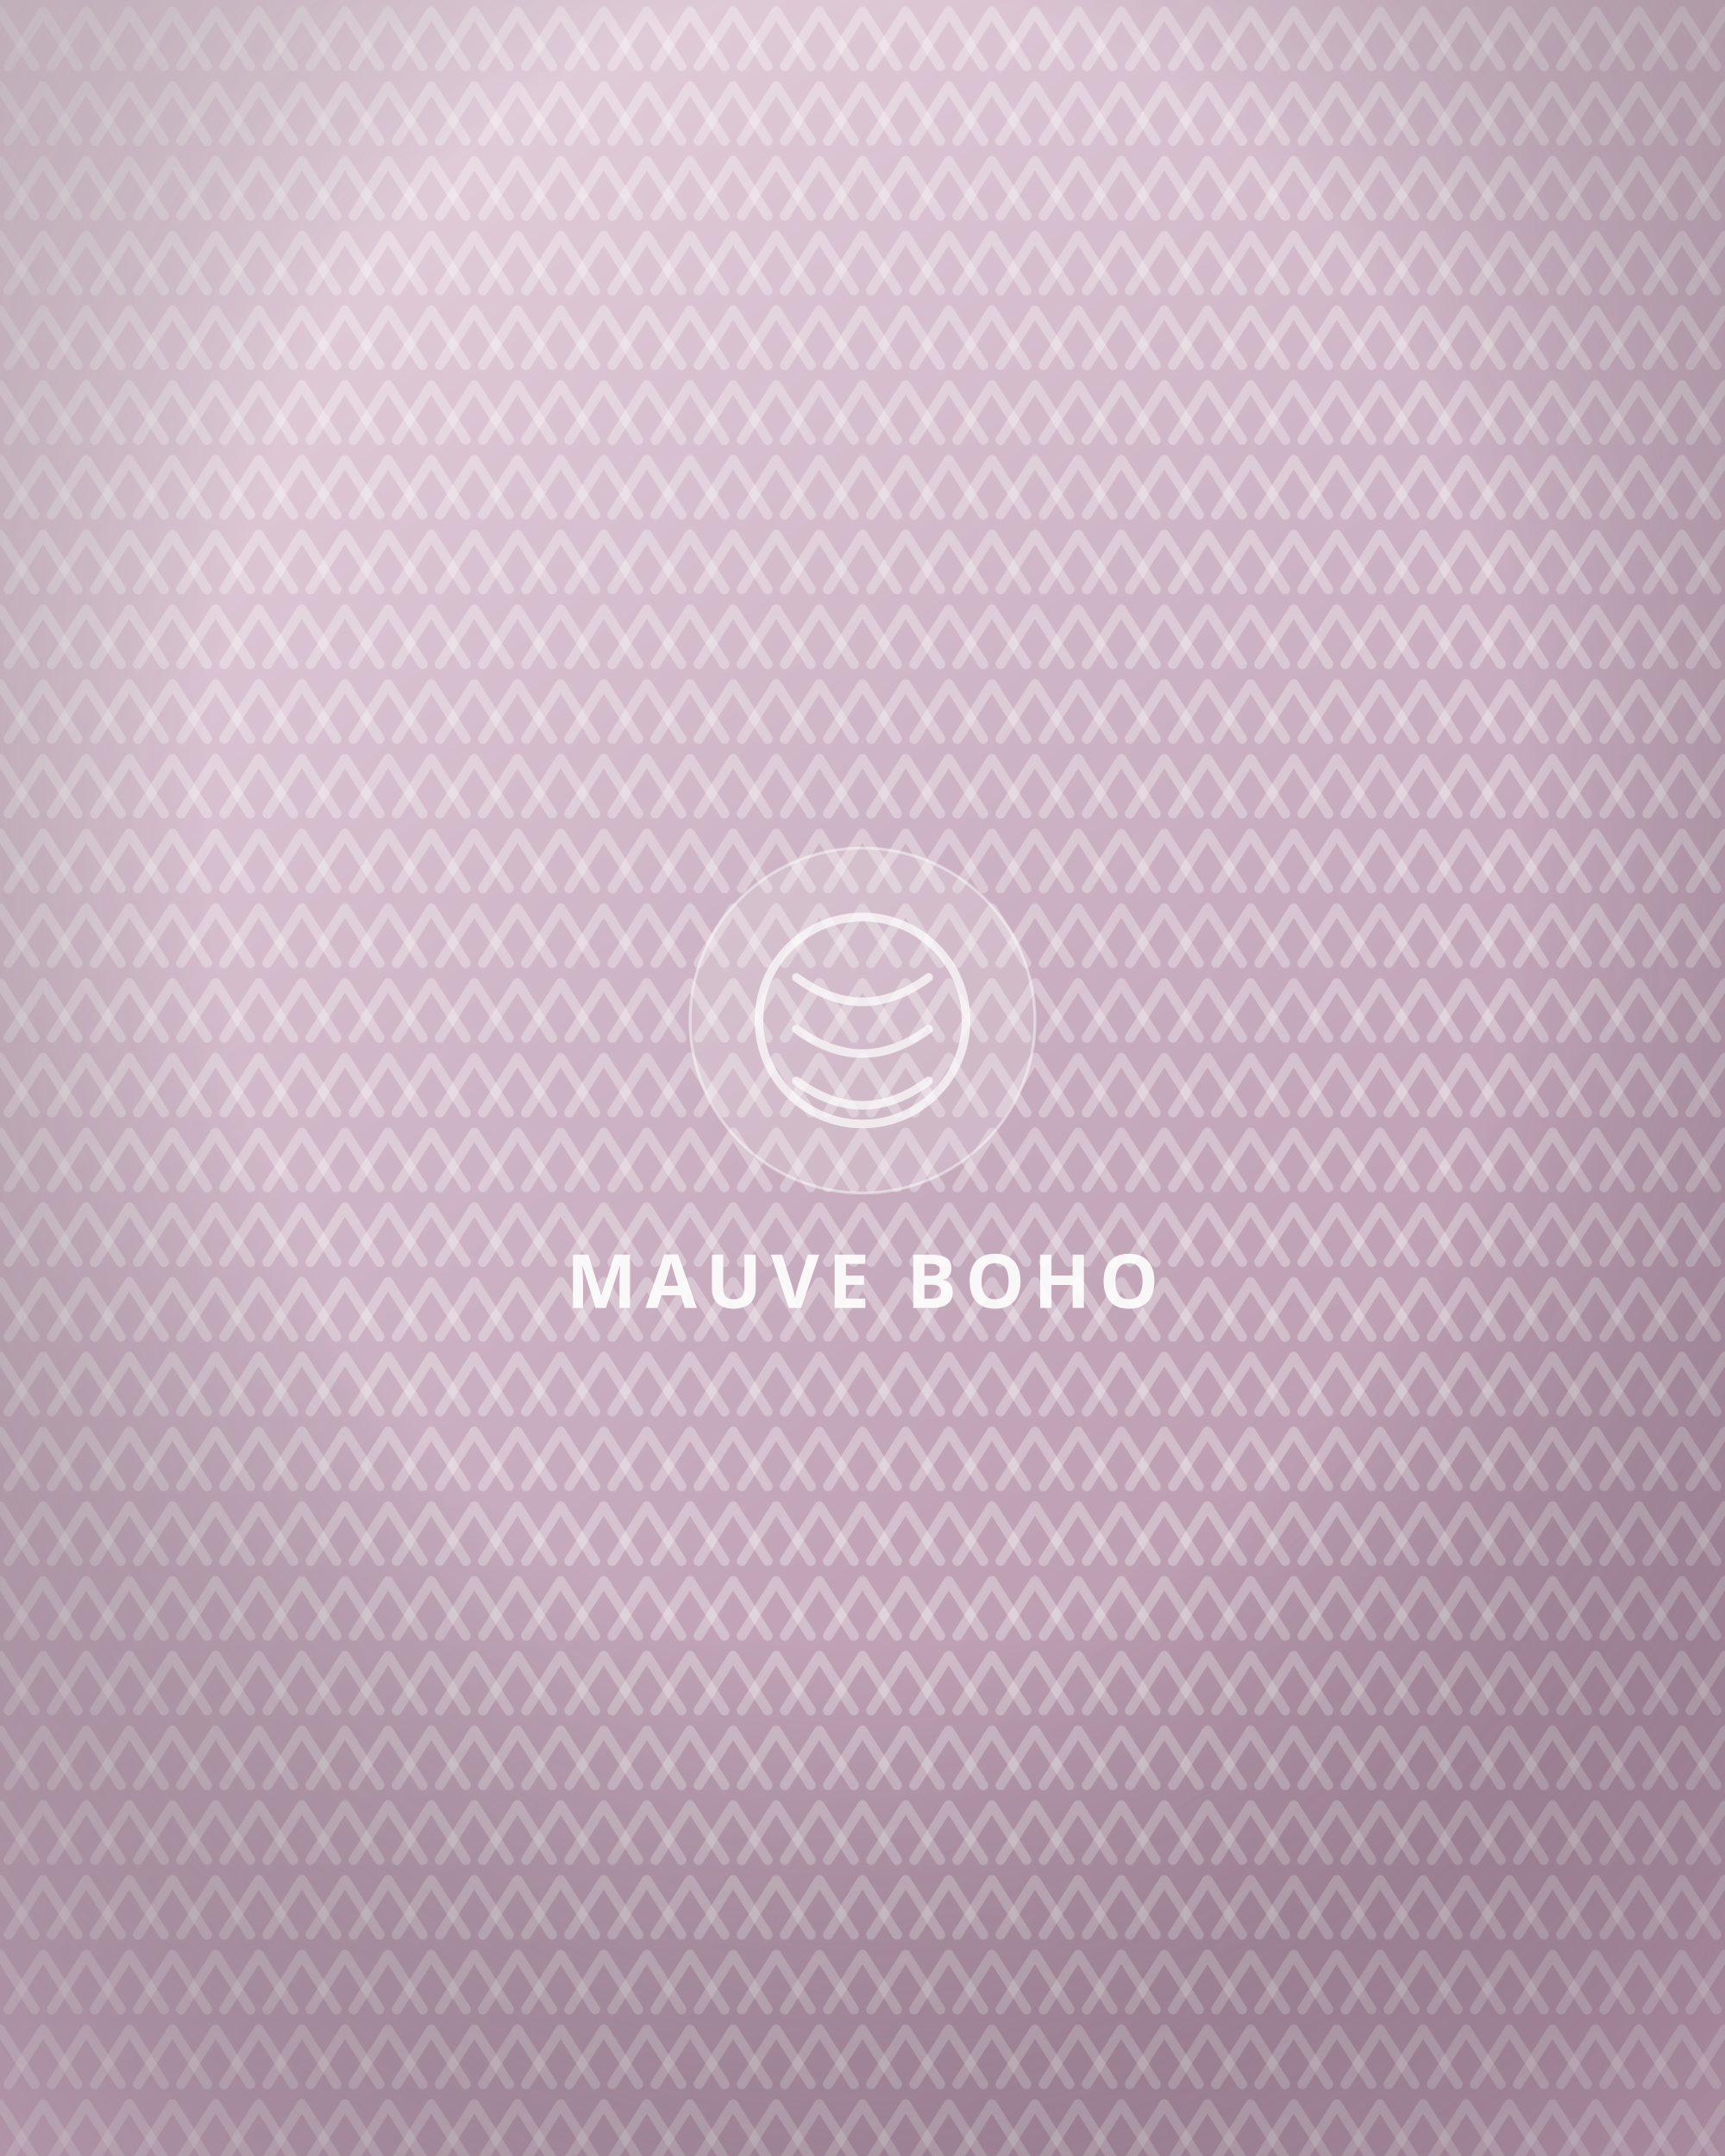
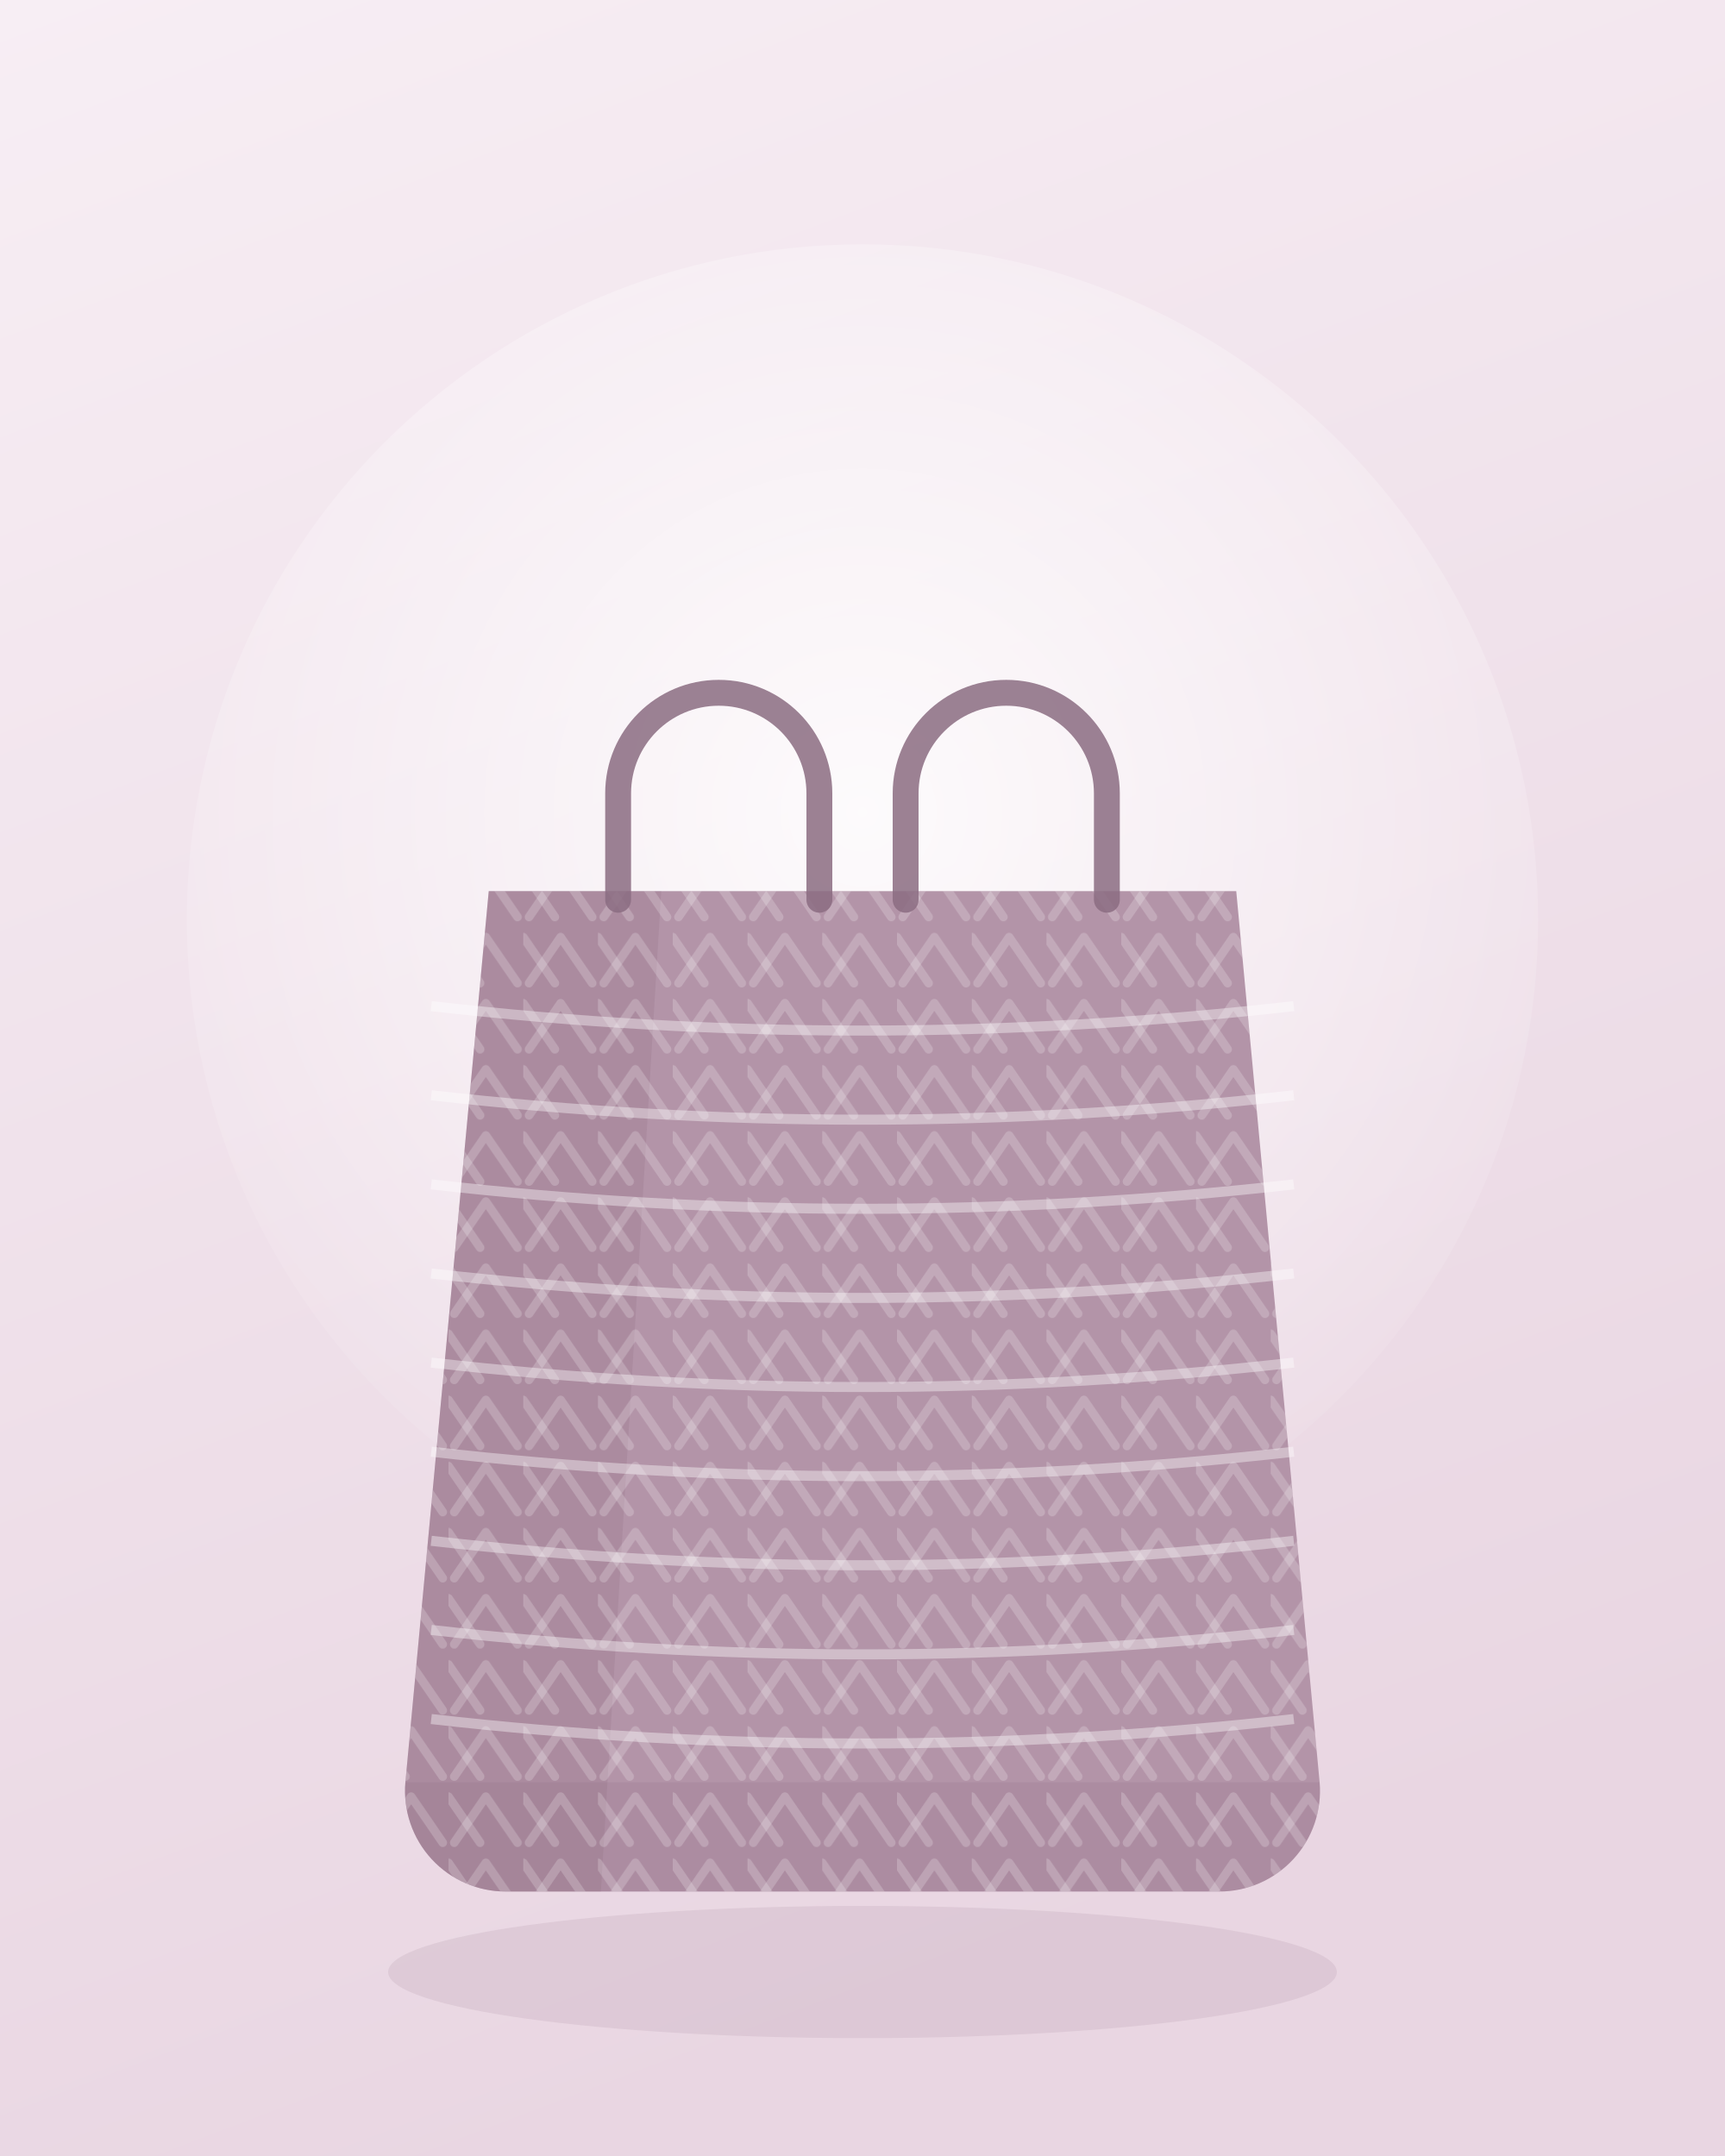
- <svg xmlns="http://www.w3.org/2000/svg" viewBox="0 0 1200 1500" width="1200" height="1500" role="img" aria-label="Mauve Boho crochet">
+ <svg xmlns="http://www.w3.org/2000/svg" viewBox="0 0 1200 1500" width="1200" height="1500" role="img">
  <defs>
-     <linearGradient id="g" x1="0" y1="0" x2="0.6" y2="1">
-       <stop offset="0" stop-color="#e9d6e2" />
-       <stop offset="1" stop-color="#b394a8" />
+     <linearGradient id="bg" x1="0" y1="0" x2="0.3" y2="1">
+       <stop offset="0" stop-color="#f7eef4" />
+       <stop offset="1" stop-color="#e9d6e2" />
    </linearGradient>
-     <pattern id="stitch" width="60" height="52" patternUnits="userSpaceOnUse" patternTransform="rotate(0)">
-       <path d="M6 46 L30 8 L54 46" fill="none" stroke="#ffffff" stroke-opacity="0.30" stroke-width="7" stroke-linecap="round" stroke-linejoin="round" />
-       <path d="M-24 46 L0 8 L24 46" fill="none" stroke="#ffffff" stroke-opacity="0.30" stroke-width="7" stroke-linecap="round" stroke-linejoin="round" />
-       <path d="M36 46 L60 8 L84 46" fill="none" stroke="#ffffff" stroke-opacity="0.30" stroke-width="7" stroke-linecap="round" stroke-linejoin="round" />
+     <pattern id="stitch" width="52" height="46" patternUnits="userSpaceOnUse">
+       <path d="M4 40 L26 8 L48 40" fill="none" stroke="#fff" stroke-opacity="0.20" stroke-width="6" stroke-linecap="round" stroke-linejoin="round" />
+       <path d="M-22 40 L0 8 L22 40" fill="none" stroke="#fff" stroke-opacity="0.20" stroke-width="6" stroke-linecap="round" stroke-linejoin="round" />
    </pattern>
-     <radialGradient id="vig" cx="0.5" cy="0.38" r="0.85">
-       <stop offset="0.45" stop-color="#000" stop-opacity="0" />
-       <stop offset="1" stop-color="#b394a8" stop-opacity="0.55" />
+     <radialGradient id="glow" cx="0.5" cy="0.42" r="0.62">
+       <stop offset="0" stop-color="#ffffff" stop-opacity="0.85" />
+       <stop offset="1" stop-color="#ffffff" stop-opacity="0" />
    </radialGradient>
+     <clipPath id="objclip">
+       <path d="M340 620 h520 l58 620 a70 70 0 0 1-70 76 H352 a70 70 0 0 1-70-76 Z" />
+       <path d="M340 620 h120 l-42 696 h-66 a70 70 0 0 1-70-76 Z" />
+       <path d="M282 1240 h636 a70 70 0 0 1-70 76 H352 a70 70 0 0 1-70-76 Z" />
+     </clipPath>
  </defs>
-   <rect width="1200" height="1500" fill="url(#g)" />
-   <rect width="1200" height="1500" fill="url(#stitch)" />
-   <rect width="1200" height="1500" fill="url(#vig)" />
-   <g opacity="0.92" transform="translate(600 710)">
-     <circle r="120" fill="#ffffff" fill-opacity="0.16" />
-     <circle r="120" fill="none" stroke="#fff" stroke-opacity="0.5" stroke-width="2" />
-     <path d="M-72 0 a72 72 0 1 0 144 0 a72 72 0 1 0 -144 0 M-46 -30 q46 34 92 0 M-46 6 q46 34 92 0 M-46 42 q46 34 92 0" fill="none" stroke="#fff" stroke-opacity="0.75" stroke-width="6" stroke-linecap="round" />
+   <rect width="1200" height="1500" fill="url(#bg)" />
+   <circle cx="600" cy="640" r="470" fill="url(#glow)" />
+   <ellipse cx="600" cy="1372" rx="330" ry="46" fill="#8b6c81" opacity="0.13" />
+   <g>
+     <path d="M340 620 h520 l58 620 a70 70 0 0 1-70 76 H352 a70 70 0 0 1-70-76 Z" fill="#b394a8" />
+     <path d="M340 620 h120 l-42 696 h-66 a70 70 0 0 1-70-76 Z" fill="#8b6c81" opacity=".22" />
+     <path d="M282 1240 h636 a70 70 0 0 1-70 76 H352 a70 70 0 0 1-70-76 Z" fill="#8b6c81" opacity=".18" />
  </g>
-   <text x="600" y="910" text-anchor="middle" font-family="Quicksand, sans-serif" font-size="52" font-weight="700" fill="#fff" fill-opacity="0.9" letter-spacing="6">MAUVE BOHO</text>
+   <g clip-path="url(#objclip)">
+     <rect width="1200" height="1500" fill="url(#stitch)" />
+   </g>
+   <g fill="none" stroke="#8b6c81" stroke-width="18" stroke-linecap="round" opacity=".85">
+     <path d="M430 626 v-74 a70 70 0 0 1 140 0 v74" />
+     <path d="M630 626 v-74 a70 70 0 0 1 140 0 v74" />
+   </g>
+   <g fill="none" stroke="#fff" stroke-width="7" opacity=".38">
+     <path d="M300 700 q300 34 600 0" />
+     <path d="M300 762 q300 34 600 0" />
+     <path d="M300 824 q300 34 600 0" />
+     <path d="M300 886 q300 34 600 0" />
+     <path d="M300 948 q300 34 600 0" />
+     <path d="M300 1010 q300 34 600 0" />
+     <path d="M300 1072 q300 34 600 0" />
+     <path d="M300 1134 q300 34 600 0" />
+     <path d="M300 1196 q300 34 600 0" />
+   </g>
</svg>
